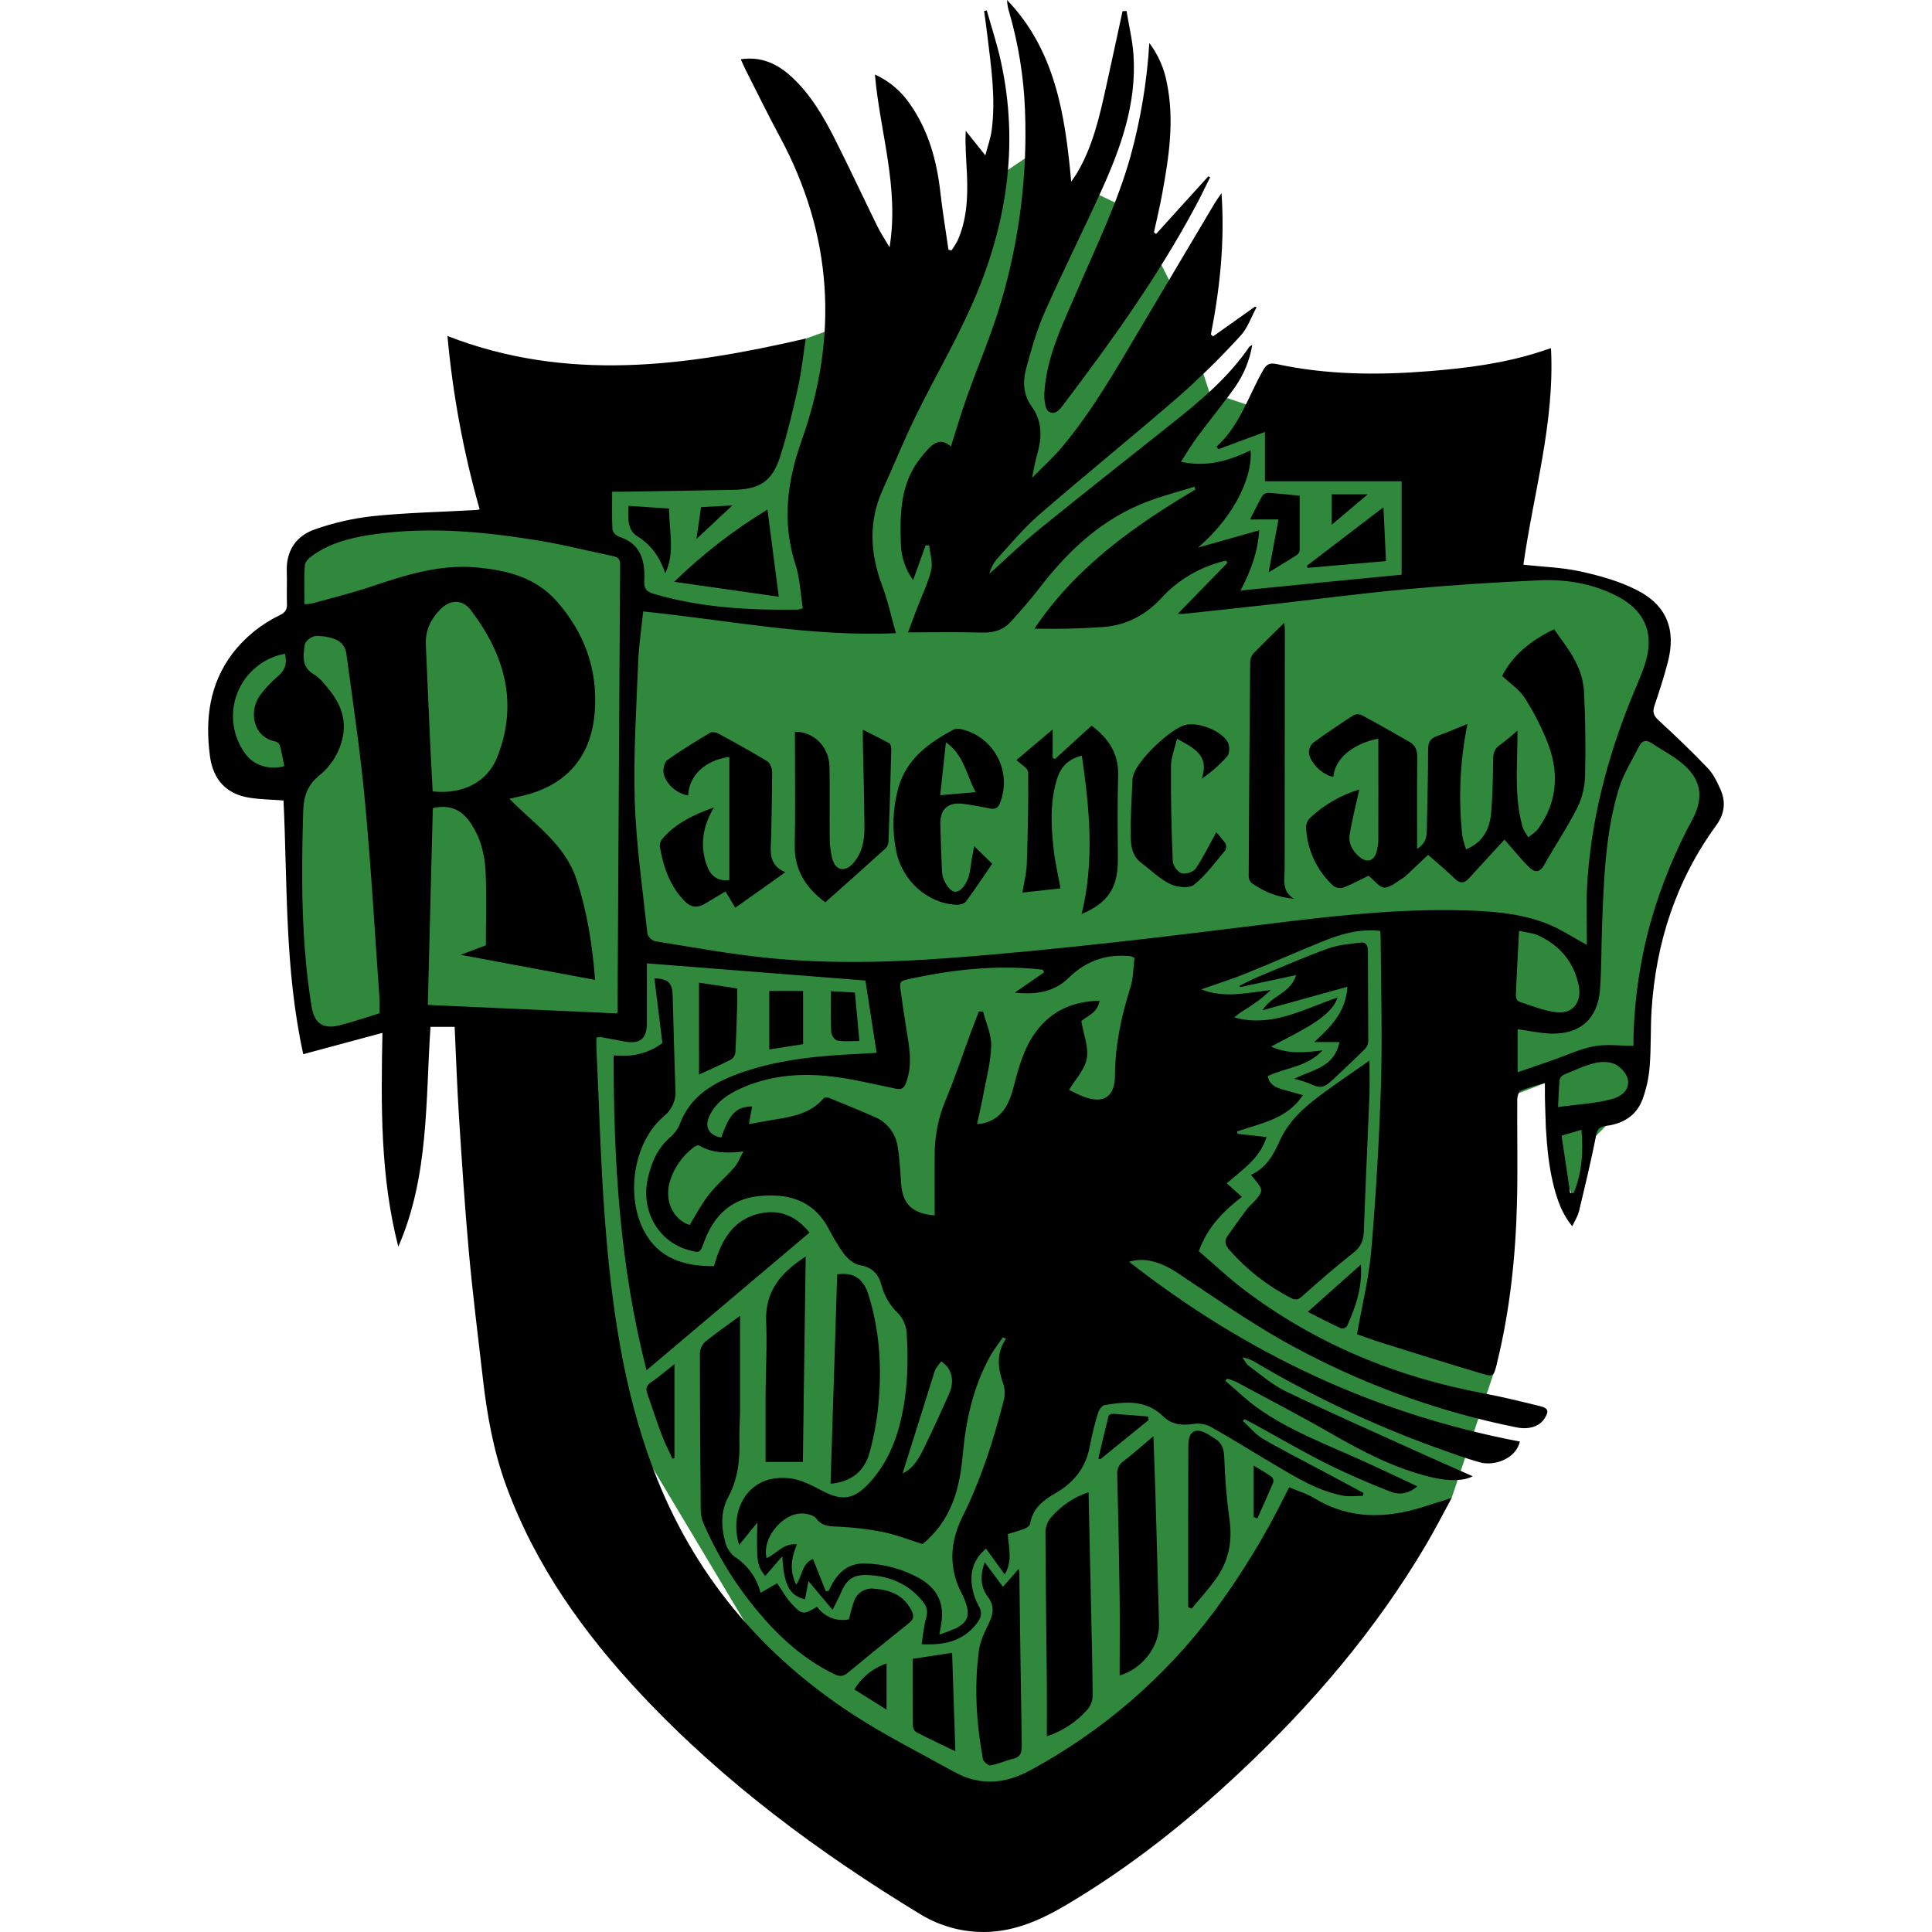
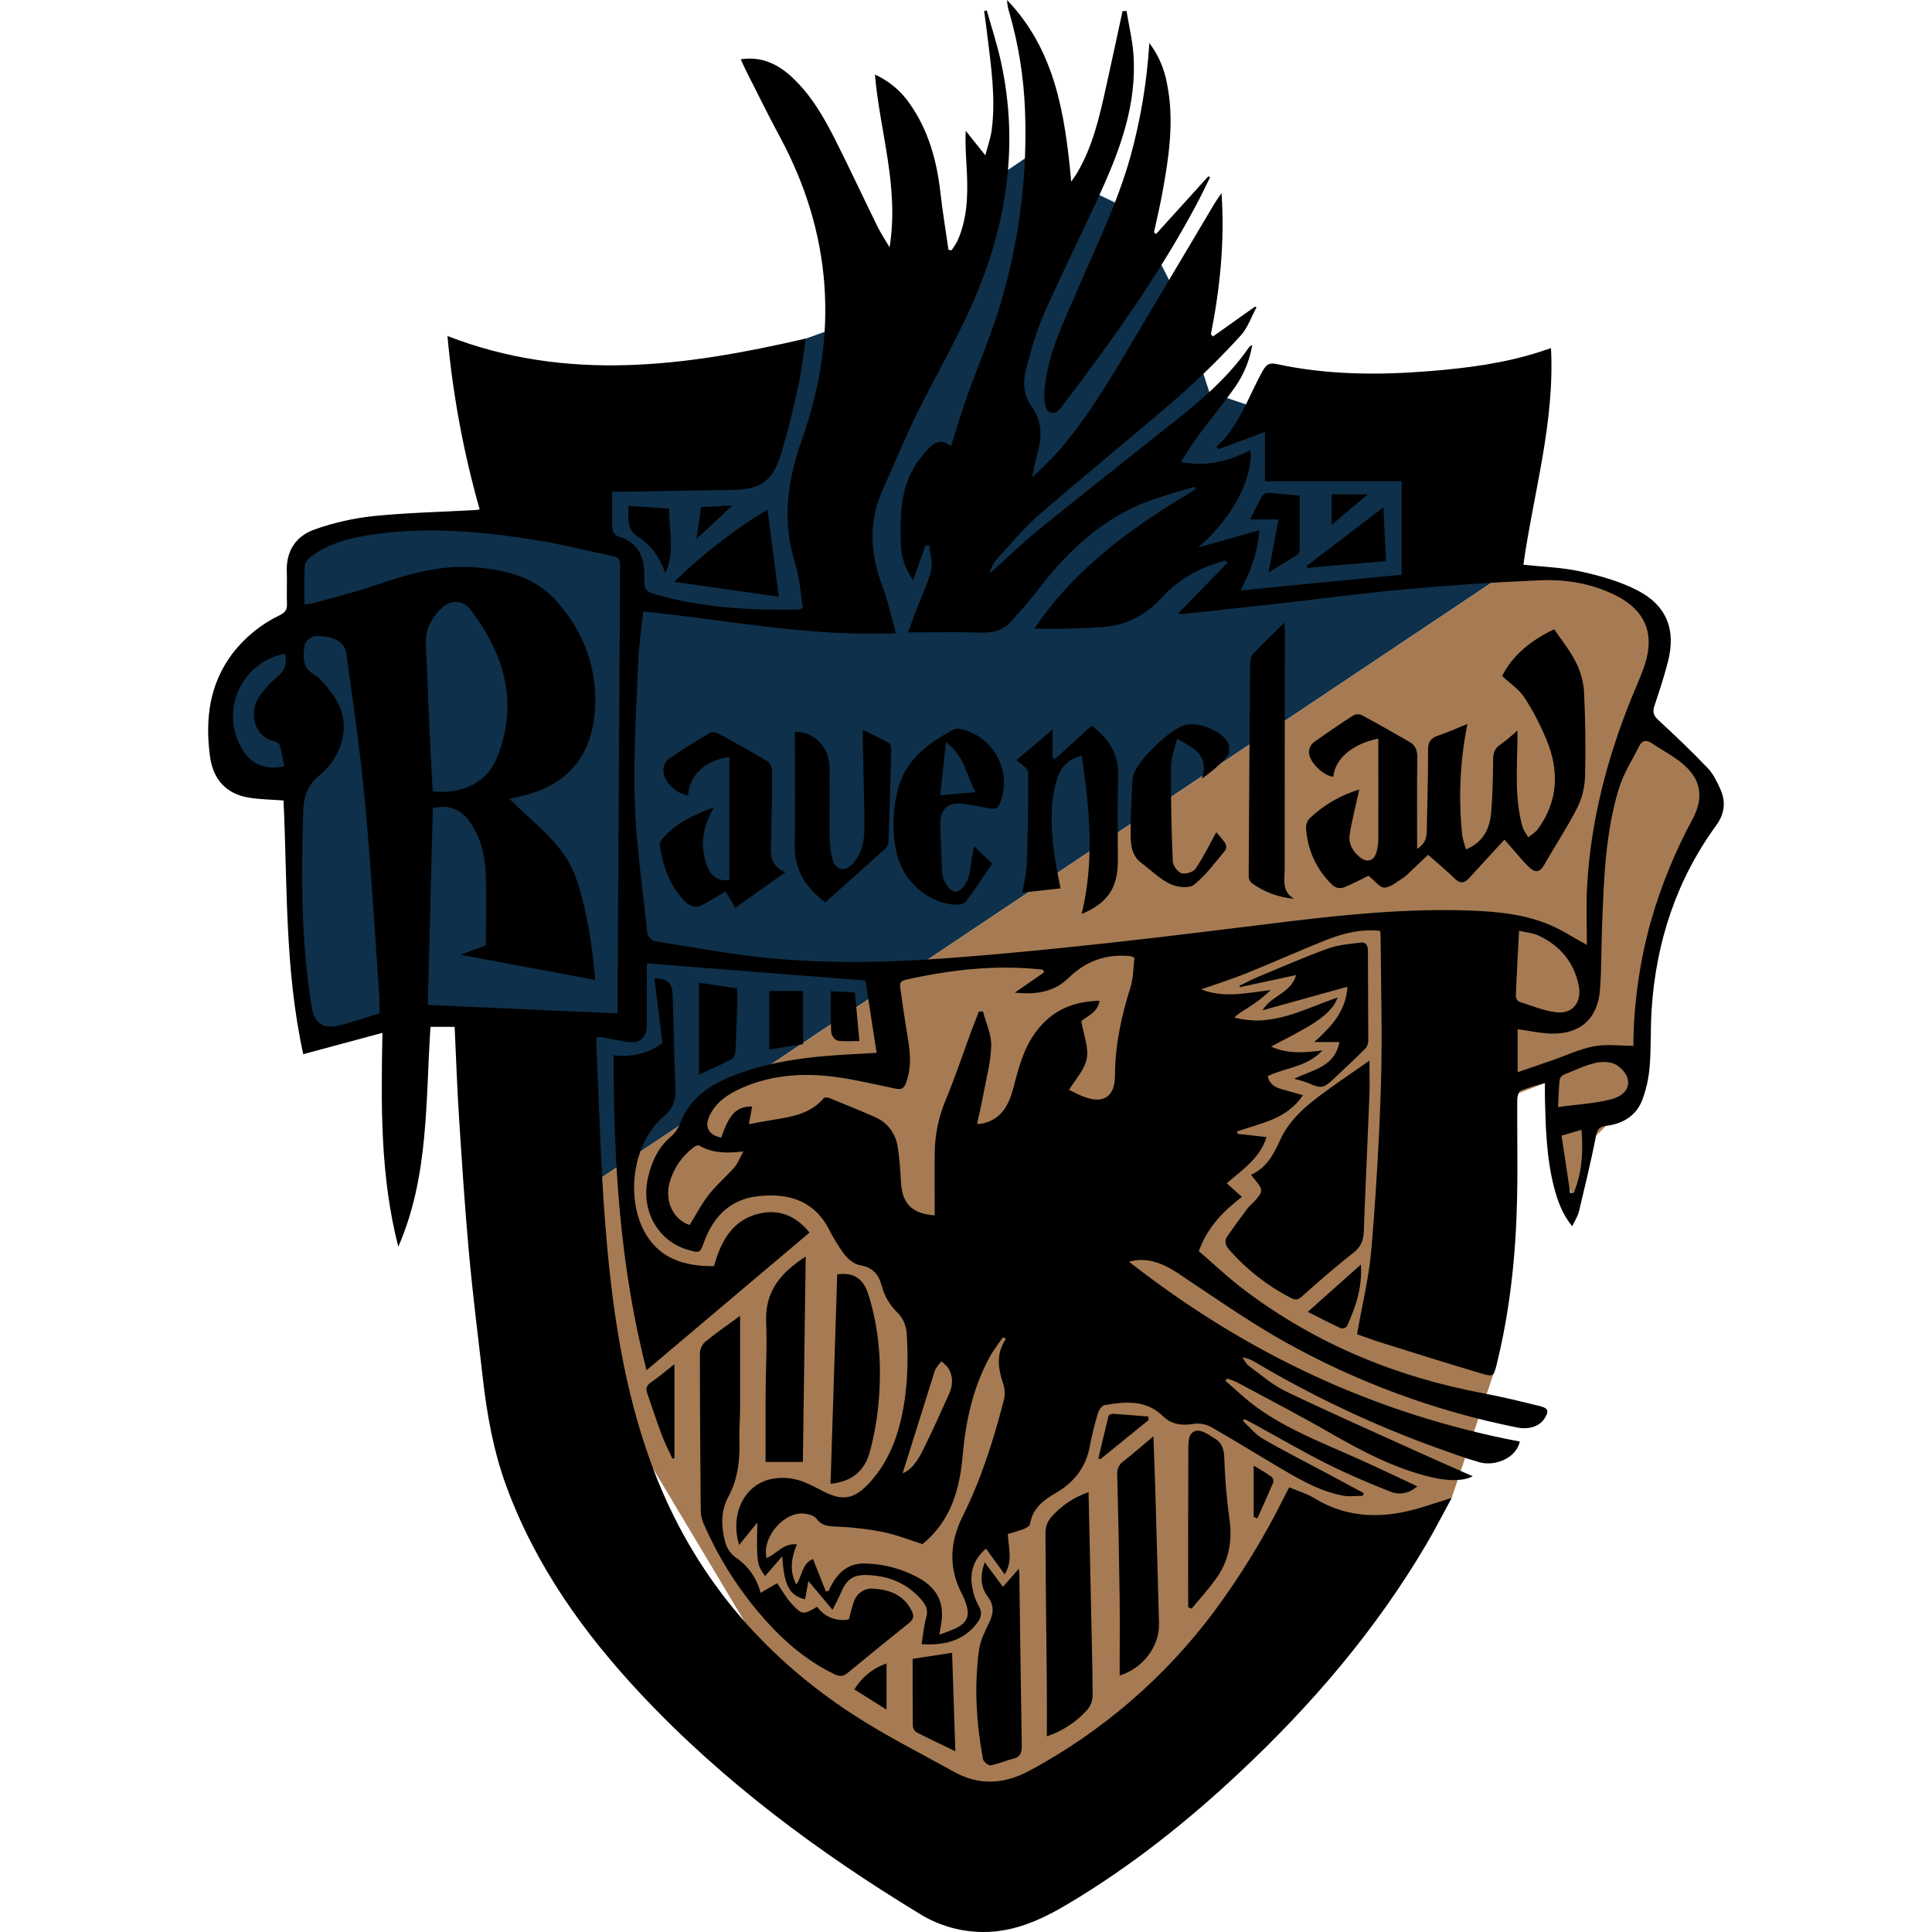
<svg xmlns="http://www.w3.org/2000/svg" id="Ebene_1" data-name="Ebene 1" viewBox="0 0 800 800">
  <defs>
-     <style>.cls-1{fill:#30883c;}</style>
+     <style>.cls-1{fill:#0e304a;}.cls-2{fill:#a67b53;}</style>
  </defs>
-   <polygon class="cls-1" points="210.11 156.51 318.52 148.04 333.64 140.22 373.75 125.8 404 105.69 413.68 72.86 432.43 60.16 443.56 75.22 469.76 87.69 488.55 124.75 500.76 162.36 526.45 170.97 598.64 170.97 614.94 223.43 630.8 233.83 684.94 249.22 680.59 299.93 712.34 326.67 683.66 381.21 681.96 449.08 660.86 470.35 653.75 501.84 640.21 467.84 639.75 448.48 613.88 458.41 619.8 564.75 601.1 620.24 454.77 750.51 343.91 731.01 210.11 507.24 193.21 420.19 125.97 431.16 117.49 331.46 91.88 315 96.25 270.66 118.36 263.34 125.97 223.43 176.3 216.2 203.06 211 210.11 156.51" />
+   <polygon class="cls-1" points="125.97 431.16 193.21 420.19 210.11 507.24 212.86 511.84 629.77 233.16 614.94 223.43 598.64 170.97 526.45 170.97 500.76 162.36 488.55 124.75 469.76 87.69 443.56 75.22 432.43 60.16 413.68 72.86 404 105.69 373.75 125.8 333.64 140.22 318.52 148.04 210.11 156.51 203.06 211 176.3 216.2 125.97 223.43 118.36 263.34 96.25 270.66 91.88 315 117.49 331.46 125.97 431.16" />
+   <polygon class="cls-2" points="680.59 299.93 684.94 249.22 630.8 233.83 629.77 233.16 212.86 511.84 343.91 731.01 454.77 750.51 601.1 620.24 619.8 564.75 613.88 458.41 639.75 448.48 640.21 467.84 653.75 501.84 660.86 470.35 681.96 449.08 683.66 381.21 712.34 326.67 680.59 299.93" />
  <path d="M571.54,385.47c-8.34-.93-15.8,1.12-23,4-10.94,4.37-21.7,9.22-32.63,13.62-5.95,2.4-12.1,4.33-18.5,6.58,9.39,3.78,18.65,1.46,28.79.31-1.94,1.68-3.3,3-4.78,4.09-1.72,1.3-3.53,2.49-5.34,3.66a32.78,32.78,0,0,0-5,3.56c15.61,4.35,28.89-3.55,42.77-8.23-1.3,3.91-4.72,7.55-11.92,11.87-5,3-10.19,5.53-15.6,8.42,6.79,3.14,13.68,2.59,21.29,1.58-6.39,6.93-15.24,7.11-22.66,10.65.74,3.63,3.29,4.77,6.19,5.56,2.65.73,5.3,1.49,8.37,2.35-6.65,10-17.47,11.59-27.24,15l.17,1,12,1.34c-2.77,8.86-10,13.5-16.49,19.15l6.28,5.62c-7.63,5.89-14.23,12.47-17.84,22.48,6.12,5.25,12.37,11.2,19.23,16.35,29.44,22.14,62.6,35.77,98.72,42.53,7.84,1.47,15.6,3.39,23.36,5.29,3.42.84,3.75,2.12,1.87,5.08-2.12,3.35-6.48,4.76-11.58,3.72a329.36,329.36,0,0,1-96.65-35.79c-15-8.48-29.16-18.46-43.51-28-6.88-4.59-13.61-6.79-20.34-4.81,48.53,38,102,63.09,161.84,74.47-1.6,7.09-10.52,10.33-16.7,8.57s-12-3.94-18-6.07a439.15,439.15,0,0,1-74.59-35.21,15.53,15.53,0,0,0-5.61-2.2c.87,1.21,1.51,2.73,2.65,3.57,5,3.66,9.79,7.87,15.31,10.53,17.71,8.52,35.7,16.46,53.6,24.58,7.84,3.56,15.74,7,23.82,10.6-3.71,2-10,2.09-17.09.4-15-3.55-28.44-10.59-41.7-18.21-12.86-7.38-26-14.22-39.09-21.25a27.81,27.81,0,0,0-3.84-1.38l-.69.93c4.36,3.71,8.49,7.74,13.12,11.07,13.09,9.41,28.15,15,42.72,21.6,7.73,3.48,15.38,7.15,23.65,11-3.81,3.25-7.71,3.59-11.18,2.21-8.92-3.53-17.8-7.3-26.38-11.6-10.2-5.12-20.07-10.9-30.1-16.39-1.29-.71-2.61-1.38-3.92-2.07l-.65.79c2.72,2.49,5.12,5.53,8.23,7.35,8.08,4.74,16.48,8.95,24.75,13.37q8.49,4.54,17,9.12c-.12.38-.23.76-.35,1.15-2.77,0-5.63.44-8.3-.08-10.4-2-19.31-7.54-28.27-12.82s-17.58-10.71-26.54-15.75a11.72,11.72,0,0,0-7.09-1.1c-4.72.74-9,.22-12.43-3.13-7.14-7-15.69-6.14-24.33-4.66-1.06.18-2.29,2-2.66,3.21a126.32,126.32,0,0,0-3.38,13.64c-1.59,8.93-6.61,15.24-14.29,19.63-5.12,2.94-9.48,6.37-10.49,12.73-.13.77-1.43,1.59-2.36,2-2.21.86-4.53,1.45-6.84,2.16.28,5.69,2.15,11.29-1.32,16.68l-7.71-10.65c-5.23,4.46-6.81,9.89-5.69,16.11a22.32,22.32,0,0,0,2.61,7.5c1.77,3,1,5.2-.88,7.55-5.81,7.37-13.7,8.92-22.71,8.42.63-3.83.88-7.41,1.86-10.78s.06-5.27-2.09-7.75c-5.74-6.6-12.94-9.55-21.43-10.06-6.45-.38-9.27,1.39-11.77,7.36-.86,2.06-2,4-3.44,7l-10-11.92-1.4,7.55c-6.32-1.42-8.78-5.74-9.41-17.81l-7.1,8.18c-3.41-4.41-3.62-5.84-3.24-22.14l-7.55,9.3c-3.78-12.61,1.91-24.54,12.78-27.21a23.7,23.7,0,0,1,15.26,1.63c2.09.9,4.13,1.94,6.14,3,8.57,4.65,13.57,3.75,20.13-3.54C367.21,606,371,597,373.21,587.2c2.63-11.63,3-23.45,2.22-35.27a13.26,13.26,0,0,0-3.5-8.09,24.11,24.11,0,0,1-6.88-11.56c-1.26-4.75-3.84-7.56-9.06-8.42-2.41-.4-4.95-2.62-6.56-4.69a80.33,80.33,0,0,1-6.49-10.75c-6.46-11.78-17.15-14.47-29.27-13.07-11.21,1.29-18.18,8.29-22,18.62-1.84,5-1.81,5-6.89,3.54-12.36-3.63-19.49-16.25-16.52-29.57,1.49-6.66,4.11-12.75,9.61-17.33a14,14,0,0,0,3.8-5.61c3.92-10.05,11.85-15.52,21.34-19.35,12.5-5,25.6-7.25,38.92-8.39,6.82-.58,13.66-.85,21.06-1.3-1.6-10.34-3.17-20.44-4.64-29.95l-90.5-7.11c0,7.93,0,16.29,0,24.66,0,6.61-2.78,8.89-9.33,7.7-3.24-.59-6.47-1.25-9.71-1.83a7.45,7.45,0,0,0-1.85.22c0,1.39-.06,2.75,0,4.09,1.13,23.88,1.72,47.8,3.55,71.63,2.71,35.12,7.5,70,20.09,103.17,16.31,43,44.49,76.67,82.92,101.6,13.28,8.61,27.52,15.75,41.38,23.46,10.69,5.95,21.06,5.25,31.83-.62a233.42,233.42,0,0,0,75.66-65.2A316.51,316.51,0,0,0,532,619.41c.51-1,1-2,1.82-3.55,3.51,1.49,7.19,2.55,10.34,4.47,14.49,8.87,29.62,8.52,45.16,3.66,3.61-1.12,7.21-2.28,11.81-3.75-3.75,6.89-6.94,13.13-10.48,19.15C569.68,675,543.14,706,513.11,734.11c-21.76,20.39-45,38.83-70.7,54.15-11.7,7-23.84,12.49-38,11.66A50.1,50.1,0,0,1,381,792.59c-42.1-25.58-81.44-54.73-115.3-90.76-23.94-25.49-44-53.52-56.14-86.72-5.21-14.3-7.88-29.12-9.6-44.16-2-17.41-4.2-34.81-5.79-52.27-1.7-18.74-2.91-37.52-4.12-56.29-.79-12.3-1.2-24.61-1.79-37.2h-10c-2.07,30.68-.6,61.9-13.33,91.05-7.47-29-7.18-58.46-6.57-88.55l-32.79,8.83c-7.75-35.37-6.51-70.3-8.17-105.06-4.85-.37-9.54-.41-14.12-1.14C93.64,328.79,88.2,322.8,86.92,313c-2-15.26-.23-29.7,9.33-42.37a54.14,54.14,0,0,1,19.68-15.93c2.13-1.06,3-2.27,2.89-4.65-.17-4.44.1-8.91-.07-13.35-.33-8.65,3.88-14.78,11.54-17.47a107.59,107.59,0,0,1,24.35-5.53c13.89-1.42,27.9-1.7,41.86-2.48.6,0,1.2-.15,2.12-.27a393.17,393.17,0,0,1-13.34-71.82c49.42,19.21,98.55,12.6,148.36,1.06-1.05,6.84-1.72,13.49-3.15,20-2.1,9.52-4.35,19-7.27,28.34-3.37,10.75-8.38,14.08-19.65,14.31-15.26.31-30.53.52-45.8.77-1.25,0-2.51,0-4.29,0,0,5.37-.14,10.54.12,15.68a4.3,4.3,0,0,0,2.58,2.9c9.33,2.87,11,10.2,10.59,18.4-.16,3.45,1.16,4.49,4.15,5.37,19.5,5.71,39.49,6.77,59.63,6.47a11.19,11.19,0,0,0,1.89-.61c-1-6-1.18-12.32-3.06-18.11-5.69-17.59-3.41-34.51,2.61-51.44C347.37,139,344.73,97,322.8,56.41c-4.95-9.16-9.49-18.52-14.21-27.8-.62-1.22-1.13-2.49-1.85-4.08,8.67-1.27,15.36,2,21.23,7.46,7.76,7.22,13,16.25,17.72,25.56,6.06,12,11.74,24.2,17.66,36.27,1.31,2.67,3,5.18,5,8.58,4.06-24.88-4-47.71-6.07-71.55a35,35,0,0,1,14.5,12.21c7.71,11,11.13,23.49,12.62,36.67.9,7.92,2.21,15.79,3.34,23.68l1.25.26a31.13,31.13,0,0,0,2.41-3.8c4-8.82,4.39-18.19,4-27.64-.25-5.9-.83-11.79-.51-18.07L408,64.32c1-3.83,2.2-7.1,2.64-10.46,1.74-13.26-.26-26.38-1.84-39.5-.39-3.26-.86-6.52-1.29-9.77l1.09-.28c2,7.07,4.31,14.07,5.87,21.23,7.65,34.94,2.24,68.51-12.05,100.73-6.93,15.64-15.63,30.48-23.16,45.86-4.91,10-9.08,20.39-13.7,30.54-6.05,13.31-5.28,26.52-.22,40,2.31,6.1,3.66,12.57,5.63,19.52-35.8,1.56-69.89-5.49-104.64-9-.75,7.33-1.82,14.24-2.09,21.19-.73,19-2,38.15-1.41,57.18.6,18.36,3.27,36.66,5.24,55,.13,1.21,2,3,3.27,3.19,15.78,2.52,31.54,5.46,47.43,7,24.48,2.35,49.08,1.83,73.58,0,22.93-1.69,45.82-4,68.68-6.51,24.5-2.67,48.95-5.84,73.42-8.79,25-3,50.08-5.38,75.32-4.37,10.94.44,21.85,1.61,32,5.9,5.05,2.14,9.71,5.22,15.33,8.3,0-8-.36-16,.06-23.87,1.44-27,8.12-52.82,18.19-77.83,1.94-4.82,4.14-9.55,5.76-14.48,4.13-12.58.14-22.3-11.61-28.32-10.08-5.16-21.06-7-32.16-6.48q-27.61,1.17-55.15,3.7c-18.71,1.7-37.36,4.19-56,6.28-12,1.35-24,2.62-36,3.9-.62.07-1.26,0-2.51,0l20.66-21.2-.75-.85a52.83,52.83,0,0,0-22.14,11.08,43.44,43.44,0,0,0-3.85,3.7c-6.64,7.43-14.82,12-24.79,12.72-9.43.68-18.88.89-28.48.68,17.13-25.5,41.14-42.45,66.69-57.63l-.44-1.13c-6.29,1.95-12.68,3.62-18.85,5.9-18.89,7-33,20.07-45.09,35.75-3.79,4.93-7.89,9.63-12.08,14.23-3.15,3.47-7.2,4.66-12,4.51-9.9-.3-19.8-.09-30.56-.09,1.32-3.54,2.45-6.66,3.64-9.76,2-5.32,4.62-10.49,5.95-16,.76-3.16-.49-6.8-.83-10.22l-1.5-.06-5.15,14.41a26.47,26.47,0,0,1-5.08-15.3c-.42-12.4-.18-24.74,8.06-35.18a46.72,46.72,0,0,1,3.73-4.33c2.65-2.64,5.55-3.58,8.93-.53,2.21-6.92,4.2-13.71,6.56-20.36,4.7-13.25,10.35-26.22,14.27-39.69a246.23,246.23,0,0,0,9.84-79.45,168.7,168.7,0,0,0-6.47-40.14A18.53,18.53,0,0,1,417,0c19.88,20.76,24,47.17,26.57,75.22,1.2-1.8,2-2.83,2.61-3.93,6.37-10.91,9.11-23.05,11.8-35.2,2.33-10.48,4.57-21,6.84-31.46l1.65-.09c1,6.14,2.5,12.25,2.9,18.43,1.28,19.87-5.2,38.06-13.21,55.74-7.69,17-16.1,33.65-23.63,50.7-3.31,7.48-5.56,15.49-7.68,23.43-1.38,5.22-1.12,10.71,2.27,15.37,4.09,5.62,4.43,11.73,2.82,18.17a105.36,105.36,0,0,0-2.55,11.46c4.15-4.23,8.59-8.21,12.38-12.73,12.55-15,22.19-31.88,32.1-48.61Q487.4,110.28,503,84.11c.7-1.17,1.53-2.27,2.81-4.14,1.38,20.27-.67,39.43-4.4,58.49l.87.85L519.63,127l.68.22c-2.18,4-3.67,8.63-6.68,11.85a329.39,329.39,0,0,1-25.19,24.81c-19.2,16.67-39,32.65-58.2,49.29-6.39,5.54-11.85,12.18-17.58,18.46a15.59,15.59,0,0,0-3,6c6.85-6.15,13.45-12.6,20.59-18.39,18.26-14.81,36.74-29.35,55.16-44,11.78-9.35,23.27-19,31.85-31.56.18-.27.57-.4,1.28-.88a42.61,42.61,0,0,1-7.1,17.44c-5,7.05-10.51,13.71-15.66,20.65-2.33,3.14-4.31,6.53-6.79,10.33,10.75,2.34,19.9-.45,28.83-4.74,1,9.42-5.46,26.31-21.76,40.26l25.36-7.16c-.59,9-3.47,16.88-7.77,24.95,11.63-1.16,22.72-2.28,33.81-3.37s22-2.12,32.92-3.18V199.27H523.79V178.86L504.52,186l-.78-1.06c9.61-8.64,13.14-20.86,19.24-31.56,1.32-2.32,2.51-3.31,5.65-2.63,20.94,4.52,42.14,4.64,63.38,2.92,15.46-1.25,30.82-3.21,45.66-8,1.33-.43,2.65-.87,4.56-1.51,1.61,30.7-7.22,59.87-11.43,89.68,8.08.89,16,1.09,23.64,2.78,8,1.76,16.06,4,23.3,7.69,12.47,6.3,16.4,16.54,12.84,30C689,280.44,687,286.46,685,292.48c-.8,2.5-.17,4,1.83,5.82,7,6.43,13.86,13,20.44,19.91,2.22,2.32,3.68,5.48,5.05,8.46,2.41,5.25,1.84,10.29-1.64,15.06-16.63,22.82-25,48.56-26.8,76.56-.48,7.73-.16,15.52-.78,23.24a52.1,52.1,0,0,1-2.94,13.63c-2.45,6.65-7.93,10.1-14.81,11-2.79.37-3.92,1.07-4.51,4.17-2,10.57-4.59,21-7.11,31.5-.46,1.91-1.64,3.65-2.71,5.94-4.09-5-6-10.4-7.49-16-3.18-12.29-3.52-24.87-3.8-37.46,0-1.76,0-3.53,0-5.85a96.34,96.34,0,0,0-10,3.12c-.87.36-1.46,2.36-1.47,3.62-.09,14,.24,28-.09,42-.54,22.78-2.9,45.37-8.38,67.55-1.26,5.1-1.38,5.47-6.25,4-13.85-4.07-27.61-8.44-41.39-12.74-3.62-1.13-7.17-2.47-10.24-3.54,2.05-11.76,4.93-23.25,5.92-34.9q2.91-34.17,4-68.49c.6-20.08,0-40.2-.14-60.3C571.7,387.82,571.61,386.82,571.54,385.47Zm-316,34.15a2.52,2.52,0,0,0,.15-.74q.53-92.55,1.09-185.1c0-2.27-.87-3.08-2.95-3.51-10.18-2.09-20.26-4.71-30.51-6.39-22.5-3.7-45.13-5.86-67.94-2.71-9.1,1.26-18,3.29-25.7,8.66-1.46,1-3.32,2.67-3.44,4.16-.41,5.28-.16,10.62-.16,16.23a23.32,23.32,0,0,0,3.35-.39c8-2.24,16.19-4.24,24.1-6.89,14.15-4.73,28.28-9.32,43.49-8,12.65,1.1,24.64,4,33.53,14.05,11.47,13,17,28.27,15.75,45.52-1.21,16.73-9.53,28.64-26,33.94-2.81.91-5.74,1.44-9.36,2.32,10.51,10.66,23,18.85,27.8,33.46,4.57,13.78,6.62,27.89,7.67,41.52l-55.71-10.39,10.49-3.91c0-10,.39-20.44-.13-30.8-.37-7.23-2.25-14.32-6.59-20.41-3.78-5.3-8.67-7.12-15.25-5.61-.7,27.3-1.39,54.7-2.07,81.49Zm176.82-17c-.19-.37-.38-.74-.56-1.11-19.25-2.14-38.18,0-57,4.25-2.49.56-2.16,2.15-1.95,3.72q1.08,8.11,2.39,16.19c1.25,7.65,2.83,15.27-.15,22.91-.85,2.17-1.89,2.68-4.29,2.19-9.78-2-19.56-4.48-29.47-5.34-11.68-1-23.39.25-34.32,5.14-5.51,2.46-10.54,5.73-13.23,11.48-2.18,4.67-.31,8,4.88,9,3.4-9.9,6.2-12.79,12.78-12.9-.43,2.41-.87,4.8-1.33,7.34,3.62-.66,6.84-1.29,10.07-1.81,7.7-1.24,15.38-2.44,20.87-8.9.36-.42,1.64-.4,2.31-.13,6.34,2.57,12.68,5.14,18.94,7.9a15.71,15.71,0,0,1,9.38,12.19c.89,5.11,1.09,10.35,1.47,15.53.6,8.24,4.59,12.3,13.89,13,0-8.71-.09-17.35,0-26a58.11,58.11,0,0,1,4.57-21.83c3.83-9.23,7-18.74,10.46-28.12,1.05-2.83,2.18-5.65,3.27-8.47l1.72,0c1.21,4.7,3.47,9.43,3.38,14.11-.14,6.61-1.95,13.2-3.17,19.78-.76,4.13-1.73,8.23-2.69,12.7,1.44-.14,2-.14,2.43-.25,8-1.87,10.88-8.05,12.71-15.11,2.07-8,4.17-16,9.19-22.77,6.5-8.82,15.38-12.7,26.38-12.92-.77,5.14-5.39,6.39-7.55,8.45,1,5.66,3.11,10.82,2.27,15.45s-4.67,8.56-7.34,13c1.47.7,3.47,1.8,5.57,2.64,8.36,3.39,13.41.54,13.44-8.49.05-12.63,2.63-24.64,6.41-36.58,1.26-4,1.18-8.34,1.67-12.23a11.11,11.11,0,0,0-1.62-.71c-.63-.08-1.26-.09-1.9-.13-9.3-.53-17.12,2.65-23.76,9.14-6.09,5.95-13.61,7-22.26,6.09Zm-275.24,17c0-2.65.12-4.56,0-6.45-1.92-27.12-3.47-54.28-6-81.35-1.9-20.58-5-41.05-7.75-61.54a7.67,7.67,0,0,0-3.63-5.18,20.35,20.35,0,0,0-9.12-1.72c-1.6.07-4.25,2.14-4.44,3.57-.61,4.47-1.44,9.29,3.83,12.32,2.23,1.29,4,3.54,5.69,5.58,4.72,5.65,7.67,11.9,6.36,19.58a27.38,27.38,0,0,1-9.88,16.7c-5,4.11-6.45,8.68-6.64,14.94-.79,27-.87,53.86,3.45,80.6,1.12,6.92,4.56,9.6,11.42,7.94C146,423.23,151.52,421.29,157.09,419.6Zm471.29,6.56V444c5-1.72,9.51-3.26,14-4.83,5.85-2,11.56-4.76,17.58-5.92,5.19-1,10.72-.2,16.39-.2,0-1.06,0-2.06,0-3.06a198.11,198.11,0,0,1,7.29-48.81,212.92,212.92,0,0,1,17.26-42.15c4.76-9,3.41-16.57-4.46-23-3.89-3.19-8.45-5.57-12.67-8.37-2.17-1.45-3.89-1-5,1.22-2.94,5.84-6.58,11.5-8.47,17.68-5.61,18.38-6.2,37.49-6.94,56.53-.35,8.88-.2,17.8-.86,26.66-.9,12.1-8.27,18.61-20.38,18.24C637.64,427.85,633.15,426.82,628.38,426.16ZM416.55,554.34l-1.26-.61c-1.81,2.66-3.84,5.19-5.38,8-7,12.68-10,26.61-11.27,40.8-1.25,14.42-5,27.34-16.65,36.85-5.17-1.63-10.63-3.81-16.29-5A124,124,0,0,0,348,632.2c-3.75-.24-7.36.22-10-3.43-.89-1.2-3.09-1.78-4.78-2-8.53-1.08-17.87,9.82-15.8,18.4,4.15-1.72,7-6.34,12.57-5.67-2.34,5.58-3.18,10.92-.28,16.64,2.6-3.66,2.24-8.67,6.94-10.59,1.82,4.59,3.57,9,5.31,13.42l1.2-.24c2.91-6.71,7.42-11.62,15.15-11.31a48.32,48.32,0,0,1,22.21,6c8.08,4.58,10.85,11,9,20.19-.16.83-.28,1.68-.54,3.24a71.42,71.42,0,0,0,6.8-2.6c4.82-2.45,5.9-5.3,4.18-10.31a22.06,22.06,0,0,0-1.42-3.53c-5.91-10.85-5.27-21.83.06-32.5,7.64-15.3,12.75-31.45,17-47.9a12.09,12.09,0,0,0-.08-6.67C413.23,566.82,412.34,560.54,416.55,554.34ZM179.16,327.7c12.46,1.37,22.64-3.86,26.73-14.18,8.9-22.48,3-42.52-10.94-60.9-3.44-4.54-8.53-4.42-12.56-.35s-6.33,8.81-6.06,14.67c.6,13.07,1.12,26.15,1.72,39.22C178.38,313.36,178.79,320.56,179.16,327.7ZM629,385.43c-.48,9.49-1,18.21-1.32,26.95a2.93,2.93,0,0,0,1.25,2.35c5.16,1.66,10.29,3.83,15.6,4.43,6.76.77,10.54-4.27,9.19-11.05-2-9.82-7.82-16.62-16.75-20.76C634.69,386.29,632,386.12,629,385.43ZM307.85,476.8c-7.08.82-13,.68-18.39-2.47-.47-.27-1.67.28-2.27.77a27.76,27.76,0,0,0-9.83,14.16c-2.28,8,1.27,15.62,8.18,18,2.69-4.3,5-8.85,8.15-12.81s7.07-7.27,10.4-11.08C305.51,481.73,306.3,479.55,307.85,476.8ZM118,270.69a26.3,26.3,0,0,0-16.27,41.64c3.48,4.62,9.79,6.64,16,4.91-.6-2.91-1.12-5.88-1.91-8.78a2.91,2.91,0,0,0-2-1.48c-9.52-2-10.85-13.29-5.8-19.51a45.74,45.74,0,0,1,6.77-7.19C118,277.74,119,274.8,118,270.69ZM645.15,458.41c7.85-1.1,15.27-1.41,22.26-3.3,8.06-2.17,9.11-9.08,2.28-13.93-2.18-1.54-6.08-1.72-8.87-1.09-4.63,1.05-9,3.2-13.46,5a3.12,3.12,0,0,0-1.57,2.16C645.45,450.68,645.37,454.08,645.15,458.41ZM373.75,610.09c4.64-2,7.06-6.79,9.37-11.55,3.43-7.06,6.69-14.22,9.89-21.39,1.64-3.66,1.74-7.43-.54-10.91a14.59,14.59,0,0,0-2.68-2.51,22.37,22.37,0,0,0-2.36,3.09,20.23,20.23,0,0,0-1.22,3.59C382.05,583.67,377.88,596.93,373.75,610.09ZM650.18,494l1.46,0c3.44-8.36,4-17.07,3.22-26.17l-8.25,2.43C647.8,478.21,649,486.09,650.18,494Z" />
  <path d="M562.86,326.92c-1.36,6.24-3,12.44-4,18.74-.55,3.65,1.27,6.93,4.25,9.32s5.87,1.56,6.89-2.24a19,19,0,0,0,.73-4.9c.06-14,0-27.92,0-42-10.51,2.11-18,8.26-18.61,15.8-4.15-.36-10.14-6.18-10.12-10.21a5.47,5.47,0,0,1,1.81-3.91c5.4-3.94,11-7.68,16.59-11.31a4,4,0,0,1,3.46-.09c6.68,3.59,13.28,7.34,19.86,11.13,2.38,1.37,3.19,3.49,3.15,6.38-.17,12.32-.07,24.65-.07,37.88,3.33-2.09,4-4.65,4-7.58.19-11.19.57-22.38.54-33.57,0-3.25,1.12-4.71,4-5.7,4-1.36,7.92-3.13,12.3-4.9A150.9,150.9,0,0,0,605.5,346a36.9,36.9,0,0,0,1.57,5.7c7.18-2.94,9.9-8.69,10.43-15.62.54-7.1.72-14.23.77-21.35,0-2.76.53-4.79,3-6.4a85.14,85.14,0,0,0,7.07-5.83c0,1.83,0,3,0,4.15-.17,11.93-1.18,23.92,2.08,35.63.44,1.58,1.58,3,2.39,4.44,1.32-1.09,2.94-2,3.92-3.3,8.61-11.8,9-24.52,3.45-37.55a107.6,107.6,0,0,0-9-17.14c-2.17-3.31-5.8-5.66-9.18-8.82,4.3-8.59,12.08-14.86,21.55-19.35,3.14,4.63,6.49,8.71,8.81,13.31A31.44,31.44,0,0,1,655.89,286c.59,11.67.75,23.4.45,35.08a31.52,31.52,0,0,1-3.09,13.13c-4.17,8.25-9.35,16-13.91,24.05-1.79,3.17-3.89,3-6,1-2.57-2.42-4.78-5.22-7.13-7.86-1.15-1.3-2.27-2.63-3.23-3.74-5.05,5.49-9.87,10.69-14.63,15.94-2,2.21-3.79,2.36-6,.19-3.46-3.35-7.16-6.45-11-9.83-2.57,2.42-4.95,4.68-7.35,6.93a18.78,18.78,0,0,1-2.84,2.53c-2.57,1.57-5.21,4-7.89,4.11-2,.06-4.16-3-6.6-4.91-3,1.48-6.62,3.42-10.36,4.9a4.79,4.79,0,0,1-4.14-.65A35,35,0,0,1,540.8,342.3a5.76,5.76,0,0,1,1.87-3.81A51.21,51.21,0,0,1,562.86,326.92Z" />
  <path d="M518,486.47c6.46-2.89,9.37-8.41,12-14.28,3.46-7.6,9.45-13.2,16-18.12,6.73-5.09,13.77-9.77,21.06-14.9,0,5.24.15,9.65,0,14.05-.75,18.92-1.64,37.83-2.34,56.75-.13,3.65-1.16,6.29-4.22,8.69-7.39,5.8-14.46,12-21.5,18.25-1.67,1.48-2.82,1.42-4.61.48a86.8,86.8,0,0,1-25.34-19.84c-1.65-1.89-2.21-3.67-.78-5.72q4-5.74,8.2-11.33c.83-1.1,2-2,2.91-3,3.77-4.24,3.76-4.84.06-9.25C519.08,487.78,518.7,487.29,518,486.47Z" />
  <path d="M254.08,437c7.51.75,14.07-.58,20.2-5.1-1.07-8.72-2.19-17.75-3.31-26.82,5.71.23,7.42,1.91,7.57,7.15.37,13,.67,25.94,1.14,38.9a12.69,12.69,0,0,1-4.71,11c-13.24,11.34-15.6,33.54-8.4,47.37,6,11.55,16.58,14.91,29.08,14.78,2.94-10.69,8-19.81,19.89-22,7.87-1.46,14.43,1.61,19.66,8.1l-67.48,57C256.62,524.24,254.08,481,254.08,437Z" />
  <path d="M475.91,17.81a39.15,39.15,0,0,1,7.29,16.67c3.14,15.28.85,30.35-1.89,45.39-1,5.46-2.3,10.88-3.47,16.31l.86.71Q489.53,85,500.35,73l.73.41c-2,4-3.88,8-6,11.94-15.4,28.75-34.31,55.18-53.94,81.13-1.69,2.23-3.81,5.79-6.81,4-1.65-1-2-5.16-1.88-7.82.94-15.29,7.79-28.77,13.67-42.49,7.83-18.28,16.62-36.17,22-55.43A228.79,228.79,0,0,0,475.91,17.81Z" />
  <path d="M306.45,544.85c0,13.29,0,26.09,0,38.89,0,4.2-.41,8.4-.28,12.59.23,8.23-.58,16.08-4.63,23.57-3.14,5.79-2.95,12.34-1.25,18.59a11.39,11.39,0,0,0,4,6.2,24.73,24.73,0,0,1,10.64,14.89l6.87-4c2.06,3,3.76,6.11,6.11,8.63,4.21,4.54,4.86,4.45,10.44,1.11a12.87,12.87,0,0,0,13.16,5.22c.71-2.56,1.19-5.06,2.1-7.39a7.75,7.75,0,0,1,8.36-5.3c6.52.47,12.12,2.57,15.38,8.85,1.06,2,1.27,3.58-.78,5.22q-12.92,10.34-25.68,20.87c-1.85,1.52-3.39,1.43-5.48.42-12.48-6.07-22.51-15.13-31.33-25.62a148.88,148.88,0,0,1-22.92-37.14,13.56,13.56,0,0,1-1-5.12c-.2-21.61-.35-43.23-.34-64.84a6.9,6.9,0,0,1,2.08-4.81C296.63,551.85,301.7,548.34,306.45,544.85Z" />
  <path d="M302,364.43v-51c-9.93,1.33-16.69,7.63-17.06,15.95-4.8-.71-9.78-5.19-10.21-9.77-.15-1.65.53-4.16,1.73-5,5.67-4,11.61-7.63,17.57-11.18.82-.49,2.51-.17,3.48.36,6.8,3.69,13.59,7.41,20.2,11.43,1.15.7,2,2.87,2,4.37,0,9-.19,18.05-.39,27.08-.13,5.53-1.45,11.42,5.86,14.5l-20.72,14.72-4.05-6.77c-2.93,1.75-5.67,3.34-8.37,5-3.28,2-6,1.72-8.79-1.21-5.93-6.28-8.58-14-10-22.2a4.33,4.33,0,0,1,.79-3.11c5.54-6.64,13-10.18,21.57-13.27-4.58,7.79-5.77,15.34-3.2,23.27C294.11,362.88,297.22,365,302,364.43Z" />
  <path d="M403.38,350.37l7.46,7.29c-3.59,5.23-7.07,10.52-10.83,15.59-.7.94-2.59,1.45-3.9,1.4-12-.48-22.64-10-25.05-22.39a56.46,56.46,0,0,1,.83-25.69c3.28-12.22,12.59-18.92,23-24.5a5,5,0,0,1,3.26-.11,22.74,22.74,0,0,1,16,30.36c-.84,2.23-2,2.91-4.27,2.45-3.6-.74-7.23-1.41-10.88-1.9-6.43-.87-9.78,2.09-9.63,8.49s.4,13,.69,19.45c.17,3.85,3.07,8.27,5.39,8.45s5.09-3.29,6-7.55c.38-1.86.56-3.76.88-5.64S403,352.58,403.38,350.37Zm-14.07-21.08L404,328c-3.85-7-4.8-15.41-12.31-20.63C390.85,315.11,390.08,322.2,389.31,329.29Z" />
  <path d="M450.75,617.88c.35,15.74.7,30.85,1,46,.27,12.84.62,25.67.69,38.51a9,9,0,0,1-2.21,5.57,38.5,38.5,0,0,1-16.75,11c0-7.28.06-14.22,0-21.15-.2-21.23-.51-42.45-.57-63.68a10,10,0,0,1,2.39-5.92A35.33,35.33,0,0,1,450.75,617.88Z" />
  <path d="M423.37,369.59c.68-4.3,1.67-8,1.8-11.72.42-12.69.74-25.39.56-38.08,0-1.72-3.14-3.39-4.84-5.08l15-12.67v11.85l1,.37L452,300.47c7,5.27,11.27,11.54,11,20.64-.33,11.69-.16,23.4-.12,35.11,0,11.33-4,17.58-15,22.26,5.38-22,3.28-43.58.09-65.56-6.31,1.47-9.08,5.39-10.5,10.31-2.74,9.46-2.23,19.13-1.15,28.75.58,5.15,1.8,10.24,2.82,15.88Z" />
  <path d="M341.71,373.65c-8.41-6.36-12.83-13.73-12.62-23.83.29-14.35.07-28.72.07-43.08V303c7.91-.05,14.17,6.31,14.32,14.54.19,9.79,0,19.58.08,29.36a35,35,0,0,0,1.06,8.61c1.36,5,5.19,5.84,8.7,1.89,3.76-4.23,4.67-9.54,4.63-14.94-.09-11.94-.43-23.89-.67-35.83,0-1.27,0-2.53,0-4.47,3.9,2,7.5,3.68,11,5.63.58.33.8,1.73.78,2.63q-.48,18.85-1.12,37.73a4.64,4.64,0,0,1-1.09,3C358.54,358.71,350.18,366.11,341.71,373.65Z" />
  <path d="M535.87,372.15a34.5,34.5,0,0,1-17.81-6.67,4.12,4.12,0,0,1-1-3q.21-44.26.61-88.52a5.31,5.31,0,0,1,1.29-3.31c4.06-4.2,8.26-8.26,12.86-12.8.09,1.38.21,2.39.21,3.41q0,49.41-.08,98.82C531.91,364.45,530.75,369.19,535.87,372.15Z" />
  <path d="M343.91,614.39c.93-29.21,1.84-58,2.76-86.71,7.2-1,11,2.09,13,8.64,4.36,13.93,5.37,28.17,4.29,42.53a117.68,117.68,0,0,1-3.91,22.76C358,608.93,352.76,613.61,343.91,614.39Z" />
  <path d="M463.62,693.78c0-10.89.12-21.53,0-32.16q-.33-25.54-1-51.1a6,6,0,0,1,2.55-5.44c4.07-3.14,7.92-6.57,12.43-10.37.3,8.63.63,16.44.85,24.25q.78,26.68,1.48,53.37C480.18,681.52,473.36,690.85,463.62,693.78Z" />
  <path d="M407.75,646.91l7.55,10.17c2.22-2.52,4.32-4.92,6.54-7.46a19.12,19.12,0,0,1,.25,2.2c.32,23.51.59,47,1,70.53.05,3-.23,5.12-3.61,5.93-3.15.75-6.14,2.18-9.31,2.72-.92.15-3-1.57-3.18-2.68-2.71-14.94-3.66-30-1.6-45.1.54-3.89,2.44-7.69,4.19-11.3s2.24-7-.45-10.59C406.12,657.35,405.65,652.83,407.75,646.91Z" />
  <path d="M487.37,305.9c-.9,3.94-2.48,7.71-2.5,11.49-.1,13.06.21,26.14.74,39.2.08,1.8,2,4.48,3.61,5s4.9-.48,5.86-1.89c3.2-4.71,5.69-9.91,8.54-15.07a45,45,0,0,1,3.75,4.52,3.15,3.15,0,0,1,0,2.94c-4.16,4.94-8,10.32-13,14.29-2,1.61-7,1-9.84-.33-4.37-2.12-8-5.77-11.94-8.75s-4.35-7.22-4.41-11.3c-.12-7.86.46-15.73.78-23.6a7.23,7.23,0,0,1,.38-1.47c1.61-6.1,15.46-19.41,21.62-20.78,5.38-1.2,14.68,2.33,17.44,7.18.85,1.49.79,4.61-.22,5.84a56,56,0,0,1-10.53,9.23C500.94,312.62,494.15,309.66,487.37,305.9Z" />
  <path d="M333.62,520.3c-.39,28.68-.78,56.61-1.17,85.05H317c0-9.17,0-18.41,0-27.66.06-10.17.68-20.36.24-30.51C316.76,534.74,323.25,527,333.62,520.3Z" />
  <path d="M535.92,446.7c7.3-3.74,16.65-4.59,18.71-15.22h-10.4c6.92-6.34,13.09-12.51,13.7-22.89l-35.13,9.74c3.52-6.11,11.61-6.88,13.9-14.58l-23.23,5-.24-.57c2.71-1.3,5.36-2.71,8.13-3.87,9.46-3.93,18.86-8.05,28.48-11.53,4.28-1.55,9-1.9,13.59-2.47,2-.25,3,1,3,3.35,0,12.46.14,24.92.14,37.38a5.06,5.06,0,0,1-1.3,3.24c-4.22,4.21-8.6,8.26-12.92,12.36s-5.39,4.2-10.69,1.8A50,50,0,0,0,535.92,446.7Z" />
  <path d="M492,665.5c0-21.81-.05-43.62.06-65.43,0-2.94-.09-7.11,3.43-7.62,2.4-.36,5.38,1.9,7.83,3.42,2.74,1.7,3.5,4.37,3.63,7.74A241.72,241.72,0,0,0,509.08,629c1.36,9.31-.33,17.67-5.87,25.17-3,4.13-6.52,8-9.8,11.94Z" />
  <path d="M279.16,240.92A215.3,215.3,0,0,1,317.79,211c1.58,12.17,3.11,23.91,4.69,36.1Z" />
  <path d="M377.91,686.88l16.33-2.49c.45,13.58.9,26.9,1.36,40.78-5.78-2.79-11-5.25-16.17-7.9a3.54,3.54,0,0,1-1.45-2.66C377.87,705.49,377.91,696.36,377.91,686.88Z" />
  <path d="M289.44,406.91l15.81,2.38c0,2.35.06,4.72,0,7.08-.2,6.48-.38,13-.75,19.44a4,4,0,0,1-1.69,2.86c-4.27,2.19-8.67,4.11-13.36,6.27Z" />
  <path d="M541.22,234.22l31.63-24.17c.37,7.7.7,14.74,1.06,22.27l-32.48,2.82Z" />
  <path d="M517.6,215.1c1.82-3.56,3.35-6.74,5.1-9.78a3,3,0,0,1,2.36-1.26c4.27.27,8.53.77,13.11,1.22,0,7.67,0,15.13,0,22.59a2.93,2.93,0,0,1-1.24,2c-3.82,2.44-7.72,4.75-11.61,7.12,1.34-7.22,2.67-14.36,4.08-21.91Z" />
  <path d="M332.54,432.36l-14,2.2V410.34h14Z" />
  <path d="M275.47,237.39c-2.19-6.43-5.59-11.61-11.46-15.26-4.42-2.74-3.87-7.57-3.79-12.67l16.89,1.13C276.93,219.71,279.67,228.65,275.47,237.39Z" />
  <path d="M541.51,543.22l22-19.59c.66,9.46-2.17,17.62-5.77,25.56a2.64,2.64,0,0,1-2.44.86C550.88,548,546.58,545.77,541.51,543.22Z" />
  <path d="M278.44,604c-1.49-3.26-3.15-6.46-4.41-9.8-2.14-5.68-4-11.46-6-17.17-.76-2.09-.32-3.37,1.6-4.68,3.21-2.18,6.15-4.75,9.64-7.49v38.91Z" />
  <path d="M344.05,410.43,354,411c.62,6.68,1.21,13.09,1.86,20.06-3.18,0-6.2.32-9.09-.17-1.06-.17-2.51-2.21-2.58-3.46C343.89,422,344.05,416.55,344.05,410.43Z" />
  <path d="M475.62,588l-20,16.23-.81-.31c1.39-5.88,2.74-11.78,4.23-17.64.11-.43,1.23-.89,1.86-.85,4.86.31,9.72.73,14.57,1.12Z" />
  <path d="M367.1,688.81v19.12l-13.31-8.35A24.58,24.58,0,0,1,367.1,688.81Z" />
  <path d="M519.12,628.14V606.85c2.85,1.76,5.2,3.09,7.39,4.65a2.51,2.51,0,0,1,.76,2.25c-2.11,5-4.4,10-6.63,15Z" />
  <path d="M566.35,204.69l-14.94,12.62V204.69Z" />
  <path d="M290.28,210l13-.73L288.4,223.16C289.11,218.2,289.67,214.24,290.28,210Z" />
</svg>
